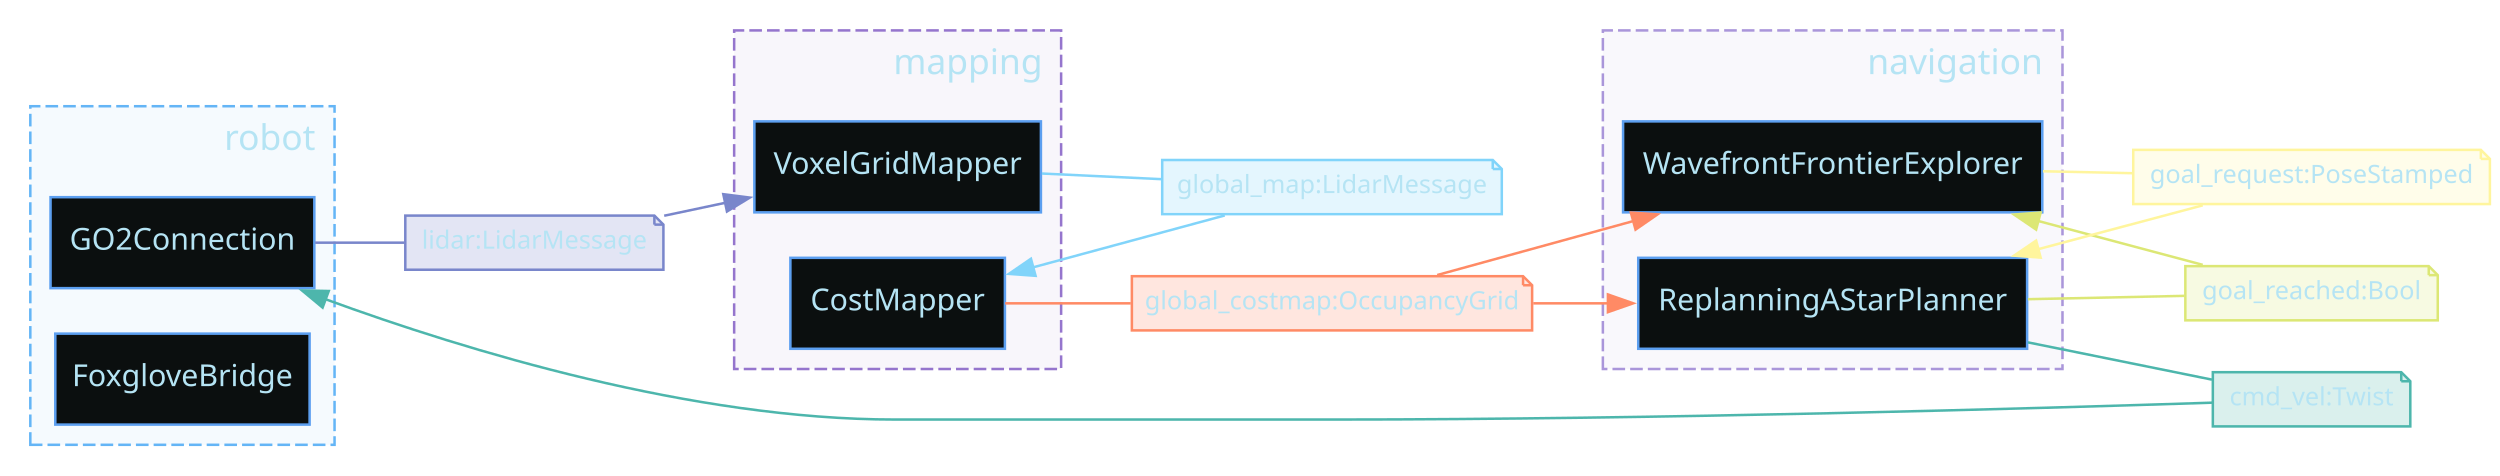
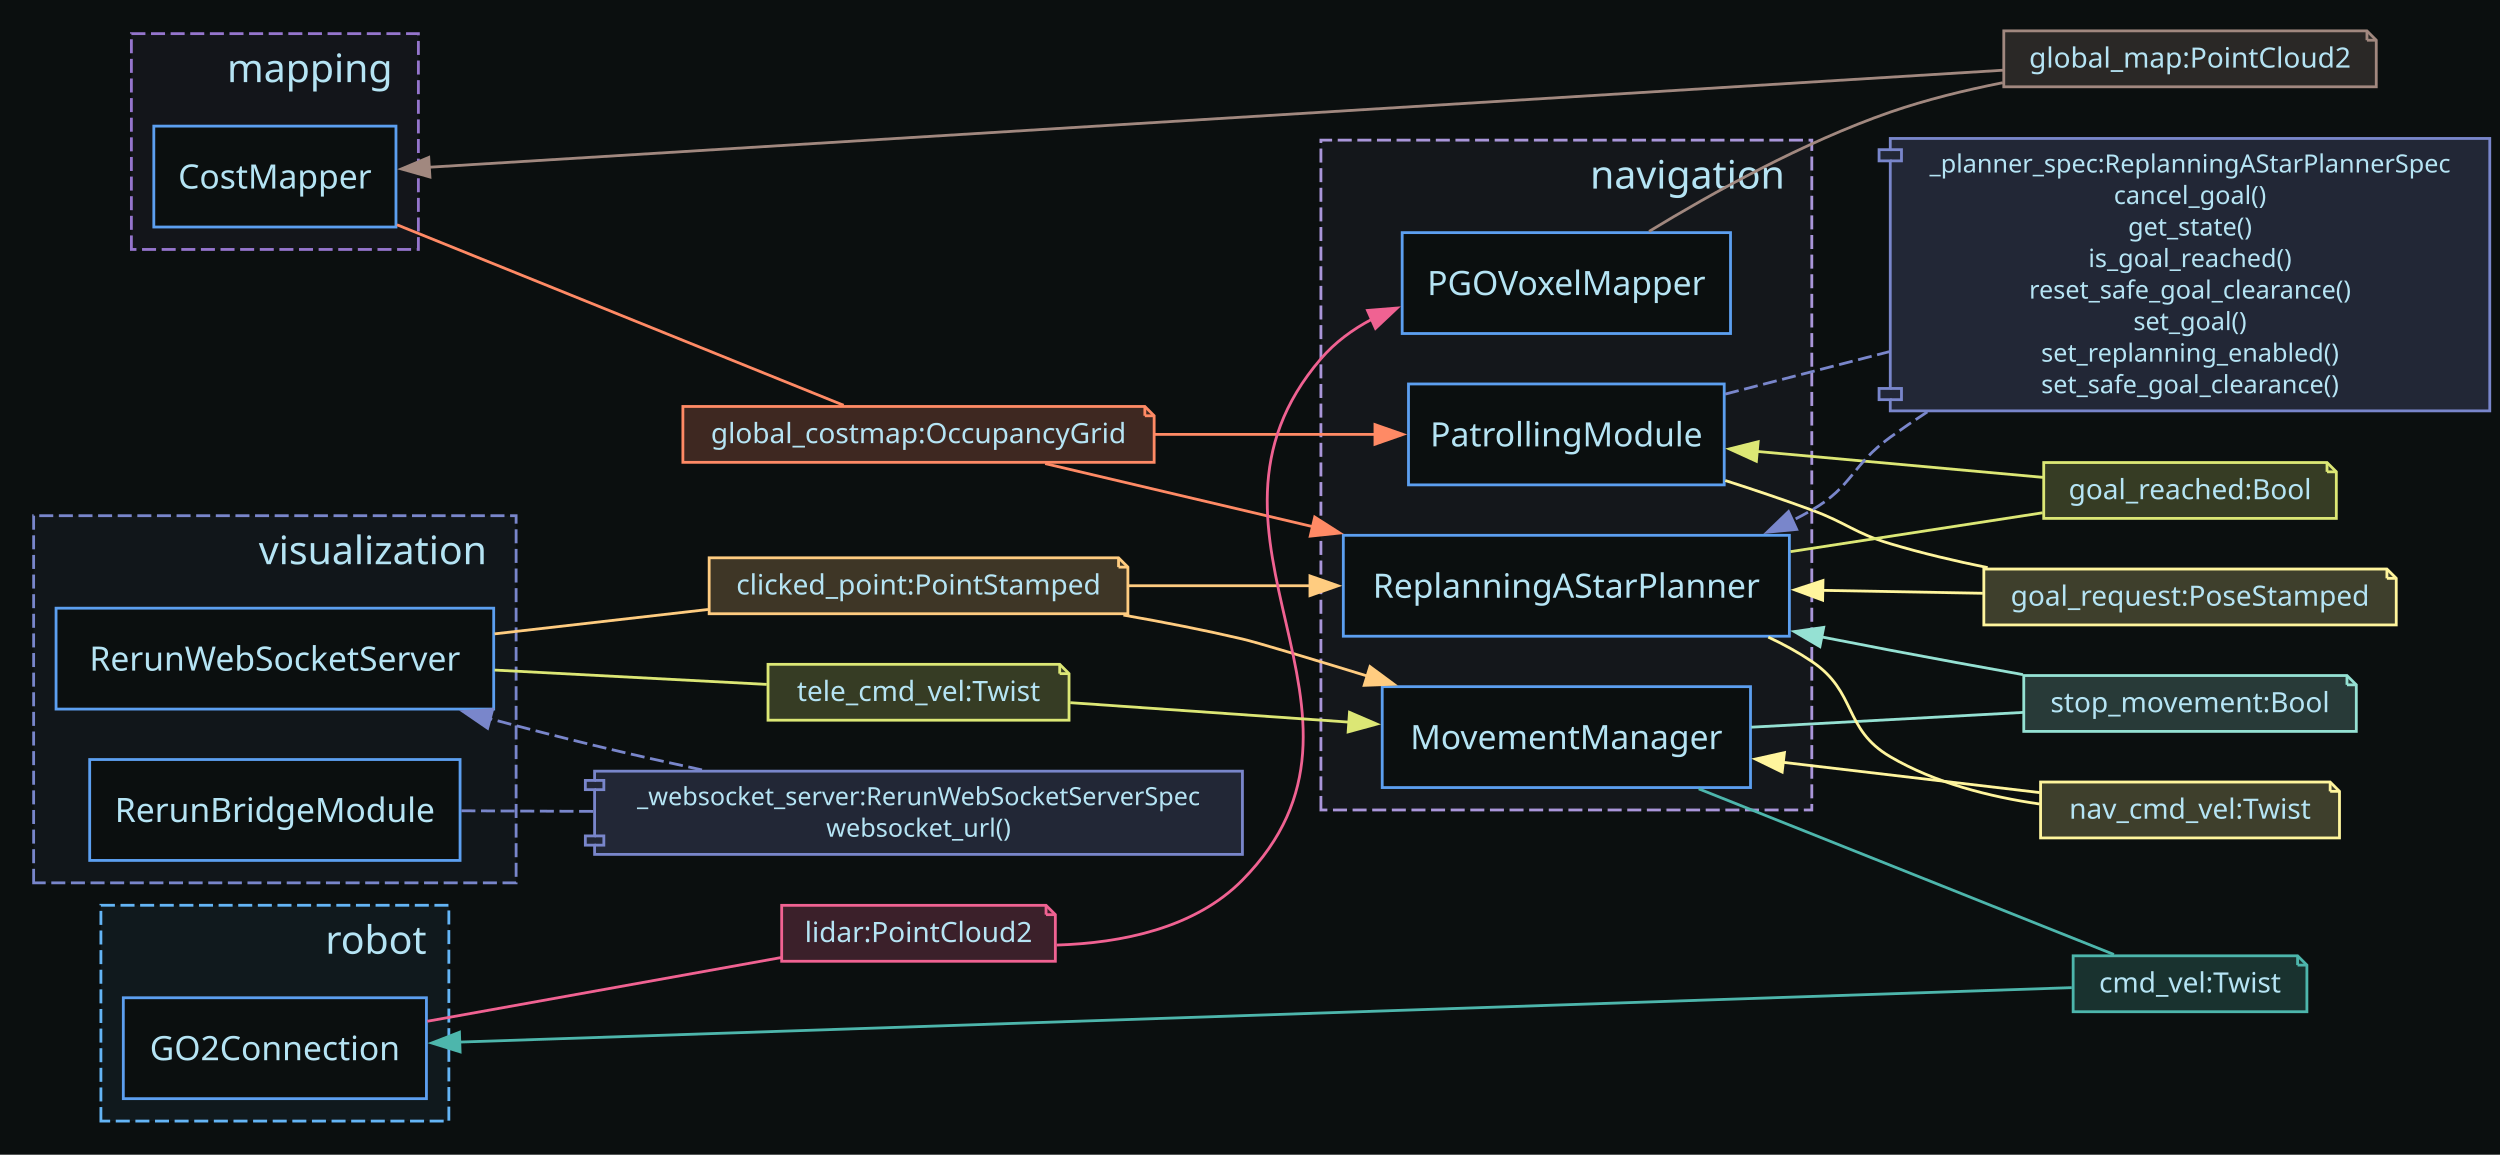
- <svg xmlns="http://www.w3.org/2000/svg" width="989pt" height="188pt" viewBox="0.00 0.00 989.40 188.00">
-   <g id="graph0" class="graph" transform="scale(1 1) rotate(0) translate(4 184)">
+ <svg xmlns="http://www.w3.org/2000/svg" width="892pt" height="412pt" viewBox="0.00 0.00 892.00 412.00">
+   <g id="graph0" class="graph" transform="scale(1 1) rotate(0) translate(4 408)">
+     <polygon fill="#0b0f0f" stroke="none" points="-4,4 -4,-408 888.35,-408 888.35,4 -4,4" />
    <g id="clust1" class="cluster">
-       <polygon fill="#9575cd" fill-opacity="0.063" stroke="#9575cd" stroke-dasharray="5,2" points="286.55,-38 286.55,-172 415.95,-172 415.95,-38 286.55,-38" />
-       <text text-anchor="middle" x="379.08" y="-154.7" font-family="fixed" font-size="14.00" fill="#b5e4f4">mapping</text>
+       <polygon fill="#9575cd" fill-opacity="0.063" stroke="#9575cd" stroke-dasharray="5,2" points="42.88,-319 42.88,-396 145.28,-396 145.28,-319 42.88,-319" />
+       <text xml:space="preserve" text-anchor="middle" x="106.53" y="-378.7" font-family="fixed" font-size="14.00" fill="#b5e4f4">mapping</text>
    </g>
    <g id="clust2" class="cluster">
-       <polygon fill="#aa96da" fill-opacity="0.063" stroke="#aa96da" stroke-dasharray="5,2" points="630.35,-38 630.35,-172 812.25,-172 812.25,-38 630.35,-38" />
-       <text text-anchor="middle" x="769.75" y="-154.7" font-family="fixed" font-size="14.00" fill="#b5e4f4">navigation</text>
+       <polygon fill="#aa96da" fill-opacity="0.063" stroke="#aa96da" stroke-dasharray="5,2" points="467.3,-119 467.3,-358 642.45,-358 642.45,-119 467.3,-119" />
+       <text xml:space="preserve" text-anchor="middle" x="598.08" y="-340.7" font-family="fixed" font-size="14.00" fill="#b5e4f4">navigation</text>
    </g>
    <g id="clust3" class="cluster">
-       <polygon fill="#64b5f6" fill-opacity="0.063" stroke="#64b5f6" stroke-dasharray="5,2" points="8,-8 8,-142 128.4,-142 128.4,-8 8,-8" />
-       <text text-anchor="middle" x="102.78" y="-124.7" font-family="fixed" font-size="14.00" fill="#b5e4f4">robot</text>
+       <polygon fill="#64b5f6" fill-opacity="0.063" stroke="#64b5f6" stroke-dasharray="5,2" points="32,-8 32,-85 156.15,-85 156.15,-8 32,-8" />
+       <text xml:space="preserve" text-anchor="middle" x="130.15" y="-67.7" font-family="fixed" font-size="14.00" fill="#b5e4f4">robot</text>
+     </g>
+     <g id="clust4" class="cluster">
+       <polygon fill="#7986cb" fill-opacity="0.063" stroke="#7986cb" stroke-dasharray="5,2" points="8,-93 8,-224 180.15,-224 180.15,-93 8,-93" />
+       <text xml:space="preserve" text-anchor="middle" x="129.03" y="-206.7" font-family="fixed" font-size="14.00" fill="#b5e4f4">visualization</text>
    </g>
    <g id="node1" class="node">
-       <polygon fill="#0b0f0f" stroke="#5c9ff0" points="393.7,-82 308.8,-82 308.8,-46 393.7,-46 393.7,-82" />
-       <text text-anchor="middle" x="351.25" y="-61.23" font-family="fixed" font-size="12.00" fill="#b5e4f4">CostMapper</text>
+       <polygon fill="#0b0f0f" stroke="#5c9ff0" points="137.28,-363 50.88,-363 50.88,-327 137.28,-327 137.28,-363" />
+       <text xml:space="preserve" text-anchor="middle" x="94.08" y="-340.73" font-family="fixed" font-size="12.00" fill="#b5e4f4">CostMapper</text>
+     </g>
+     <g id="node11" class="node">
+       <polygon fill="#ff8a65" fill-opacity="0.208" stroke="#ff8a65" points="404.48,-262.98 239.65,-262.98 239.65,-243.03 407.8,-243.03 407.8,-259.65 404.48,-262.98" />
+       <polyline fill="none" stroke="#ff8a65" points="404.48,-262.98 404.48,-259.65" />
+       <polyline fill="none" stroke="#ff8a65" points="407.8,-259.65 404.48,-259.65" />
+       <text xml:space="preserve" text-anchor="middle" x="323.73" y="-249.88" font-family="fixed" font-size="10.00" fill="#b5e4f4">global_costmap:OccupancyGrid</text>
+     </g>
+     <g id="edge6" class="edge">
+       <path fill="none" stroke="#ff8a65" d="M137.63,-327.8C184.47,-308.87 258.26,-279.05 297.01,-263.39" />
+     </g>
+     <g id="node2" class="node">
+       <polygon fill="#0b0f0f" stroke="#5c9ff0" points="620.58,-163 489.18,-163 489.18,-127 620.58,-127 620.58,-163" />
+       <text xml:space="preserve" text-anchor="middle" x="554.88" y="-140.72" font-family="fixed" font-size="12.00" fill="#b5e4f4">MovementManager</text>
+     </g>
+     <g id="node10" class="node">
+       <polygon fill="#4db6ac" fill-opacity="0.208" stroke="#4db6ac" points="815.78,-66.97 735.7,-66.97 735.7,-47.02 819.1,-47.02 819.1,-63.65 815.78,-66.97" />
+       <polyline fill="none" stroke="#4db6ac" points="815.78,-66.97 815.78,-63.65" />
+       <polyline fill="none" stroke="#4db6ac" points="819.1,-63.65 815.78,-63.65" />
+       <text xml:space="preserve" text-anchor="middle" x="777.4" y="-53.88" font-family="fixed" font-size="10.00" fill="#b5e4f4">cmd_vel:Twist</text>
+     </g>
+     <g id="edge4" class="edge">
+       <path fill="none" stroke="#4db6ac" d="M602.1,-126.55C647.07,-108.61 713.77,-81.99 750.24,-67.44" />
+     </g>
+     <g id="node17" class="node">
+       <polygon fill="#95e1d3" fill-opacity="0.208" stroke="#95e1d3" points="833.4,-166.97 718.08,-166.97 718.08,-147.03 836.73,-147.03 836.73,-163.65 833.4,-166.97" />
+       <polyline fill="none" stroke="#95e1d3" points="833.4,-166.97 833.4,-163.65" />
+       <polyline fill="none" stroke="#95e1d3" points="836.73,-163.65 833.4,-163.65" />
+       <text xml:space="preserve" text-anchor="middle" x="777.4" y="-153.88" font-family="fixed" font-size="10.00" fill="#b5e4f4">stop_movement:Bool</text>
+     </g>
+     <g id="edge19" class="edge">
+       <path fill="none" stroke="#95e1d3" d="M620.85,-148.54C651.59,-150.21 688.03,-152.19 717.9,-153.82" />
+     </g>
+     <g id="node3" class="node">
+       <polygon fill="#0b0f0f" stroke="#5c9ff0" points="613.45,-325 496.3,-325 496.3,-289 613.45,-289 613.45,-325" />
+       <text xml:space="preserve" text-anchor="middle" x="554.88" y="-302.73" font-family="fixed" font-size="12.00" fill="#b5e4f4">PGOVoxelMapper</text>
+     </g>
+     <g id="node12" class="node">
+       <polygon fill="#a1887f" fill-opacity="0.208" stroke="#a1887f" points="840.53,-396.98 710.95,-396.98 710.95,-377.02 843.85,-377.02 843.85,-393.65 840.53,-396.98" />
+       <polyline fill="none" stroke="#a1887f" points="840.53,-396.98 840.53,-393.65" />
+       <polyline fill="none" stroke="#a1887f" points="843.85,-393.65 840.53,-393.65" />
+       <text xml:space="preserve" text-anchor="middle" x="777.4" y="-383.88" font-family="fixed" font-size="10.00" fill="#b5e4f4">global_map:PointCloud2</text>
+     </g>
+     <g id="edge9" class="edge">
+       <path fill="none" stroke="#a1887f" d="M584.4,-325.43C606.92,-339.16 639.57,-357.31 670.45,-368 683.16,-372.4 697.11,-375.83 710.58,-378.49" />
+     </g>
+     <g id="node4" class="node">
+       <polygon fill="#0b0f0f" stroke="#5c9ff0" points="611.2,-271 498.55,-271 498.55,-235 611.2,-235 611.2,-271" />
+       <text xml:space="preserve" text-anchor="middle" x="554.88" y="-248.72" font-family="fixed" font-size="12.00" fill="#b5e4f4">PatrollingModule</text>
+     </g>
+     <g id="node14" class="node">
+       <polygon fill="#fff59d" fill-opacity="0.208" stroke="#fff59d" points="847.65,-204.97 703.83,-204.97 703.83,-185.03 850.98,-185.03 850.98,-201.65 847.65,-204.97" />
+       <polyline fill="none" stroke="#fff59d" points="847.65,-204.97 847.65,-201.65" />
+       <polyline fill="none" stroke="#fff59d" points="850.98,-201.65 847.65,-201.65" />
+       <text xml:space="preserve" text-anchor="middle" x="777.4" y="-191.88" font-family="fixed" font-size="10.00" fill="#b5e4f4">goal_request:PoseStamped</text>
+     </g>
+     <g id="edge13" class="edge">
+       <path fill="none" stroke="#fff59d" d="M611.58,-236.55C621.91,-233.24 632.55,-229.65 642.45,-226 655.15,-221.31 657.48,-217.89 670.45,-214 681.55,-210.67 693.49,-207.84 705.2,-205.47" />
+     </g>
+     <g id="node19" class="node">
+       <polygon fill="#7986cb" fill-opacity="0.208" stroke="#7986cb" points="884.35,-358.6 670.45,-358.6 670.45,-354.6 666.45,-354.6 666.45,-350.6 670.45,-350.6 670.45,-269.4 666.45,-269.4 666.45,-265.4 670.45,-265.4 670.45,-261.4 884.35,-261.4 884.35,-358.6" />
+       <polyline fill="none" stroke="#7986cb" points="670.45,-354.6 674.45,-354.6 674.45,-350.6 670.45,-350.6" />
+       <polyline fill="none" stroke="#7986cb" points="670.45,-269.4 674.45,-269.4 674.45,-265.4 670.45,-265.4" />
+       <text xml:space="preserve" text-anchor="middle" x="777.4" y="-346.45" font-family="fixed" font-size="9.00" fill="#b5e4f4">_planner_spec:ReplanningAStarPlannerSpec</text>
+       <text xml:space="preserve" text-anchor="middle" x="777.4" y="-335.2" font-family="fixed" font-size="9.00" fill="#b5e4f4">cancel_goal()</text>
+       <text xml:space="preserve" text-anchor="middle" x="777.4" y="-323.95" font-family="fixed" font-size="9.00" fill="#b5e4f4">get_state()</text>
+       <text xml:space="preserve" text-anchor="middle" x="777.4" y="-312.7" font-family="fixed" font-size="9.00" fill="#b5e4f4">is_goal_reached()</text>
+       <text xml:space="preserve" text-anchor="middle" x="777.4" y="-301.45" font-family="fixed" font-size="9.00" fill="#b5e4f4">reset_safe_goal_clearance()</text>
+       <text xml:space="preserve" text-anchor="middle" x="777.4" y="-290.2" font-family="fixed" font-size="9.00" fill="#b5e4f4">set_goal()</text>
+       <text xml:space="preserve" text-anchor="middle" x="777.4" y="-278.95" font-family="fixed" font-size="9.00" fill="#b5e4f4">set_replanning_enabled()</text>
+       <text xml:space="preserve" text-anchor="middle" x="777.4" y="-267.7" font-family="fixed" font-size="9.00" fill="#b5e4f4">set_safe_goal_clearance()</text>
+     </g>
+     <g id="edge23" class="edge">
+       <path fill="none" stroke="#7986cb" stroke-dasharray="5,2" d="M611.52,-267.38C629.39,-272 649.81,-277.28 670.05,-282.51" />
+     </g>
+     <g id="node5" class="node">
+       <polygon fill="#0b0f0f" stroke="#5c9ff0" points="634.45,-217 475.3,-217 475.3,-181 634.45,-181 634.45,-217" />
+       <text xml:space="preserve" text-anchor="middle" x="554.88" y="-194.72" font-family="fixed" font-size="12.00" fill="#b5e4f4">ReplanningAStarPlanner</text>
+     </g>
+     <g id="node13" class="node">
+       <polygon fill="#dce775" fill-opacity="0.208" stroke="#dce775" points="826.28,-242.97 725.2,-242.97 725.2,-223.03 829.6,-223.03 829.6,-239.65 826.28,-242.97" />
+       <polyline fill="none" stroke="#dce775" points="826.28,-242.97 826.28,-239.65" />
+       <polyline fill="none" stroke="#dce775" points="829.6,-239.65 826.28,-239.65" />
+       <text xml:space="preserve" text-anchor="middle" x="777.4" y="-229.88" font-family="fixed" font-size="10.00" fill="#b5e4f4">goal_reached:Bool</text>
+     </g>
+     <g id="edge11" class="edge">
+       <path fill="none" stroke="#dce775" d="M634.87,-211.18C664.78,-215.79 698.03,-220.92 724.79,-225.04" />
+     </g>
+     <g id="node16" class="node">
+       <polygon fill="#fff59d" fill-opacity="0.208" stroke="#fff59d" points="827.4,-128.97 724.08,-128.97 724.08,-109.03 830.73,-109.03 830.73,-125.65 827.4,-128.97" />
+       <polyline fill="none" stroke="#fff59d" points="827.4,-128.97 827.4,-125.65" />
+       <polyline fill="none" stroke="#fff59d" points="830.73,-125.65 827.4,-125.65" />
+       <text xml:space="preserve" text-anchor="middle" x="777.4" y="-115.88" font-family="fixed" font-size="10.00" fill="#b5e4f4">nav_cmd_vel:Twist</text>
+     </g>
+     <g id="edge17" class="edge">
+       <path fill="none" stroke="#fff59d" d="M626.93,-180.67C632.37,-178.13 637.62,-175.25 642.45,-172 658.69,-161.07 653.56,-147.89 670.45,-138 686.42,-128.65 705.88,-123.69 723.74,-121.13" />
+     </g>
+     <g id="node6" class="node">
+       <polygon fill="#0b0f0f" stroke="#5c9ff0" points="148.15,-52 40,-52 40,-16 148.15,-16 148.15,-52" />
+       <text xml:space="preserve" text-anchor="middle" x="94.08" y="-29.73" font-family="fixed" font-size="12.00" fill="#b5e4f4">GO2Connection</text>
+     </g>
+     <g id="node15" class="node">
+       <polygon fill="#f06292" fill-opacity="0.208" stroke="#f06292" points="369.23,-84.97 274.9,-84.97 274.9,-65.03 372.55,-65.03 372.55,-81.65 369.23,-84.97" />
+       <polyline fill="none" stroke="#f06292" points="369.23,-84.97 369.23,-81.65" />
+       <polyline fill="none" stroke="#f06292" points="372.55,-81.65 369.23,-81.65" />
+       <text xml:space="preserve" text-anchor="middle" x="323.73" y="-71.88" font-family="fixed" font-size="10.00" fill="#b5e4f4">lidar:PointCloud2</text>
+     </g>
+     <g id="edge15" class="edge">
+       <path fill="none" stroke="#f06292" d="M148.45,-43.61C186.69,-50.5 237.76,-59.7 274.72,-66.35" />
+     </g>
+     <g id="node7" class="node">
+       <polygon fill="#0b0f0f" stroke="#5c9ff0" points="160.15,-137 28,-137 28,-101 160.15,-101 160.15,-137" />
+       <text xml:space="preserve" text-anchor="middle" x="94.08" y="-114.72" font-family="fixed" font-size="12.00" fill="#b5e4f4">RerunBridgeModule</text>
+     </g>
+     <g id="node20" class="node">
+       <polygon fill="#7986cb" fill-opacity="0.208" stroke="#7986cb" points="439.3,-132.85 208.15,-132.85 208.15,-129.55 204.85,-129.55 204.85,-126.25 208.15,-126.25 208.15,-109.75 204.85,-109.75 204.85,-106.45 208.15,-106.45 208.15,-103.15 439.3,-103.15 439.3,-132.85" />
+       <polyline fill="none" stroke="#7986cb" points="208.15,-129.55 211.45,-129.55 211.45,-126.25 208.15,-126.25" />
+       <polyline fill="none" stroke="#7986cb" points="208.15,-109.75 211.45,-109.75 211.45,-106.45 208.15,-106.45" />
+       <text xml:space="preserve" text-anchor="middle" x="323.73" y="-120.7" font-family="fixed" font-size="9.00" fill="#b5e4f4">_websocket_server:RerunWebSocketServerSpec</text>
+       <text xml:space="preserve" text-anchor="middle" x="323.73" y="-109.45" font-family="fixed" font-size="9.00" fill="#b5e4f4">websocket_url()</text>
+     </g>
+     <g id="edge25" class="edge">
+       <path fill="none" stroke="#7986cb" stroke-dasharray="5,2" d="M160.62,-118.71C175.46,-118.65 191.65,-118.58 207.86,-118.5" />
    </g>
    <g id="node8" class="node">
-       <polygon fill="#ff8a65" fill-opacity="0.208" stroke="#ff8a65" points="598.77,-74.72 443.95,-74.72 443.95,-53.27 602.35,-53.27 602.35,-71.15 598.77,-74.72" />
-       <polyline fill="none" stroke="#ff8a65" points="598.77,-74.72 598.77,-71.15" />
-       <polyline fill="none" stroke="#ff8a65" points="602.35,-71.15 598.77,-71.15" />
-       <text text-anchor="middle" x="523.15" y="-61.62" font-family="fixed" font-size="10.00" fill="#b5e4f4">global_costmap:OccupancyGrid</text>
+       <polygon fill="#0b0f0f" stroke="#5c9ff0" points="172.15,-191 16,-191 16,-155 172.15,-155 172.15,-191" />
+       <text xml:space="preserve" text-anchor="middle" x="94.08" y="-168.72" font-family="fixed" font-size="12.00" fill="#b5e4f4">RerunWebSocketServer</text>
+     </g>
+     <g id="node9" class="node">
+       <polygon fill="#ffcc80" fill-opacity="0.208" stroke="#ffcc80" points="395.1,-208.97 249.03,-208.97 249.03,-189.03 398.43,-189.03 398.43,-205.65 395.1,-208.97" />
+       <polyline fill="none" stroke="#ffcc80" points="395.1,-208.97 395.1,-205.65" />
+       <polyline fill="none" stroke="#ffcc80" points="398.43,-205.65 395.1,-205.65" />
+       <text xml:space="preserve" text-anchor="middle" x="323.73" y="-195.88" font-family="fixed" font-size="10.00" fill="#b5e4f4">clicked_point:PointStamped</text>
+     </g>
+     <g id="edge1" class="edge">
+       <path fill="none" stroke="#ffcc80" d="M172.46,-181.84C197.08,-184.65 224.25,-187.75 248.63,-190.54" />
+     </g>
+     <g id="node18" class="node">
+       <polygon fill="#dce775" fill-opacity="0.208" stroke="#dce775" points="374.1,-170.97 270.03,-170.97 270.03,-151.03 377.43,-151.03 377.43,-167.65 374.1,-170.97" />
+       <polyline fill="none" stroke="#dce775" points="374.1,-170.97 374.1,-167.65" />
+       <polyline fill="none" stroke="#dce775" points="377.43,-167.65 374.1,-167.65" />
+       <text xml:space="preserve" text-anchor="middle" x="323.73" y="-157.88" font-family="fixed" font-size="10.00" fill="#b5e4f4">tele_cmd_vel:Twist</text>
+     </g>
+     <g id="edge21" class="edge">
+       <path fill="none" stroke="#dce775" d="M172.46,-168.92C204.43,-167.24 240.68,-165.32 269.57,-163.8" />
    </g>
    <g id="edge3" class="edge">
-       <path fill="none" stroke="#ff8a65" d="M393.81,-64C408.84,-64 426.35,-64 443.51,-64" />
-     </g>
-     <g id="node2" class="node">
-       <polygon fill="#0b0f0f" stroke="#5c9ff0" points="407.95,-136 294.55,-136 294.55,-100 407.95,-100 407.95,-136" />
-       <text text-anchor="middle" x="351.25" y="-115.22" font-family="fixed" font-size="12.00" fill="#b5e4f4">VoxelGridMapper</text>
-     </g>
-     <g id="node9" class="node">
-       <polygon fill="#81d4fa" fill-opacity="0.208" stroke="#81d4fa" points="586.77,-120.72 455.95,-120.72 455.95,-99.28 590.35,-99.28 590.35,-117.15 586.77,-120.72" />
-       <polyline fill="none" stroke="#81d4fa" points="586.77,-120.72 586.77,-117.15" />
-       <polyline fill="none" stroke="#81d4fa" points="590.35,-117.15 586.77,-117.15" />
-       <text text-anchor="middle" x="523.15" y="-107.62" font-family="fixed" font-size="10.00" fill="#b5e4f4">global_map:LidarMessage</text>
-     </g>
-     <g id="edge6" class="edge">
-       <path fill="none" stroke="#81d4fa" d="M408.35,-115.36C423.43,-114.65 439.89,-113.87 455.48,-113.14" />
-     </g>
-     <g id="node3" class="node">
-       <polygon fill="#0b0f0f" stroke="#5c9ff0" points="798.25,-82 644.35,-82 644.35,-46 798.25,-46 798.25,-82" />
-       <text text-anchor="middle" x="721.3" y="-61.23" font-family="fixed" font-size="12.00" fill="#b5e4f4">ReplanningAStarPlanner</text>
-     </g>
-     <g id="node7" class="node">
-       <polygon fill="#4db6ac" fill-opacity="0.208" stroke="#4db6ac" points="946.32,-36.73 871.75,-36.73 871.75,-15.28 949.9,-15.28 949.9,-33.15 946.32,-36.73" />
-       <polyline fill="none" stroke="#4db6ac" points="946.32,-36.73 946.32,-33.15" />
-       <polyline fill="none" stroke="#4db6ac" points="949.9,-33.15 946.32,-33.15" />
-       <text text-anchor="middle" x="910.82" y="-23.62" font-family="fixed" font-size="10.00" fill="#b5e4f4">cmd_vel:Twist</text>
-     </g>
-     <g id="edge1" class="edge">
-       <path fill="none" stroke="#4db6ac" d="M798.57,-48.54C823.62,-43.47 850.39,-38.04 871.4,-33.79" />
-     </g>
-     <g id="node10" class="node">
-       <polygon fill="#dce775" fill-opacity="0.208" stroke="#dce775" points="957.2,-78.72 860.87,-78.72 860.87,-57.27 960.77,-57.27 960.77,-75.15 957.2,-78.72" />
-       <polyline fill="none" stroke="#dce775" points="957.2,-78.72 957.2,-75.15" />
-       <polyline fill="none" stroke="#dce775" points="960.77,-75.15 957.2,-75.15" />
-       <text text-anchor="middle" x="910.82" y="-65.62" font-family="fixed" font-size="10.00" fill="#b5e4f4">goal_reached:Bool</text>
+       <path fill="none" stroke="#ffcc80" d="M396.83,-188.54C410.98,-186.06 425.66,-183.2 439.3,-180 444.39,-178.81 463.15,-173.15 484.05,-166.73" />
+       <polygon fill="#ffcc80" stroke="#ffcc80" points="484.81,-170.16 493.33,-163.87 482.74,-163.47 484.81,-170.16" />
+     </g>
+     <g id="edge2" class="edge">
+       <path fill="none" stroke="#ffcc80" d="M398.81,-199C419.42,-199 442.05,-199 463.49,-199" />
+       <polygon fill="#ffcc80" stroke="#ffcc80" points="463.4,-202.5 473.4,-199 463.4,-195.5 463.4,-202.5" />
+     </g>
+     <g id="edge5" class="edge">
+       <path fill="none" stroke="#4db6ac" d="M735.21,-55.61C620.8,-51.75 298.43,-40.86 159.79,-36.18" />
+       <polygon fill="#4db6ac" stroke="#4db6ac" points="160.16,-32.7 150.05,-35.86 159.93,-39.69 160.16,-32.7" />
    </g>
    <g id="edge8" class="edge">
-       <path fill="none" stroke="#dce775" d="M798.57,-65.63C819.46,-66.07 841.55,-66.54 860.49,-66.95" />
-     </g>
-     <g id="node4" class="node">
-       <polygon fill="#0b0f0f" stroke="#5c9ff0" points="804.25,-136 638.35,-136 638.35,-100 804.25,-100 804.25,-136" />
-       <text text-anchor="middle" x="721.3" y="-115.22" font-family="fixed" font-size="12.00" fill="#b5e4f4">WavefrontFrontierExplorer</text>
-     </g>
-     <g id="node11" class="node">
-       <polygon fill="#fff59d" fill-opacity="0.208" stroke="#fff59d" points="977.82,-124.72 840.25,-124.72 840.25,-103.28 981.4,-103.28 981.4,-121.15 977.82,-124.72" />
-       <polyline fill="none" stroke="#fff59d" points="977.82,-124.72 977.82,-121.15" />
-       <polyline fill="none" stroke="#fff59d" points="981.4,-121.15 977.82,-121.15" />
-       <text text-anchor="middle" x="910.82" y="-111.62" font-family="fixed" font-size="10.00" fill="#b5e4f4">goal_request:PoseStamped</text>
+       <path fill="none" stroke="#ff8a65" d="M408.1,-253C433.95,-253 462.1,-253 486.7,-253" />
+       <polygon fill="#ff8a65" stroke="#ff8a65" points="486.59,-256.5 496.59,-253 486.59,-249.5 486.59,-256.5" />
+     </g>
+     <g id="edge7" class="edge">
+       <path fill="none" stroke="#ff8a65" d="M368.91,-242.59C396.02,-236.2 431.71,-227.79 464.5,-220.06" />
+       <polygon fill="#ff8a65" stroke="#ff8a65" points="465.09,-223.52 474.02,-217.82 463.49,-216.7 465.09,-223.52" />
    </g>
    <g id="edge10" class="edge">
-       <path fill="none" stroke="#fff59d" d="M804.55,-116.25C816.36,-115.99 828.42,-115.74 839.96,-115.49" />
-     </g>
-     <g id="node5" class="node">
-       <polygon fill="#0b0f0f" stroke="#5c9ff0" points="118.53,-52 17.88,-52 17.88,-16 118.53,-16 118.53,-52" />
-       <text text-anchor="middle" x="68.2" y="-31.23" font-family="fixed" font-size="12.00" fill="#b5e4f4">FoxgloveBridge</text>
-     </g>
-     <g id="node6" class="node">
-       <polygon fill="#0b0f0f" stroke="#5c9ff0" points="120.4,-106 16,-106 16,-70 120.4,-70 120.4,-106" />
-       <text text-anchor="middle" x="68.2" y="-85.22" font-family="fixed" font-size="12.00" fill="#b5e4f4">GO2Connection</text>
-     </g>
-     <g id="node12" class="node">
-       <polygon fill="#7986cb" fill-opacity="0.208" stroke="#7986cb" points="254.98,-98.72 156.4,-98.72 156.4,-77.28 258.55,-77.28 258.55,-95.15 254.98,-98.72" />
-       <polyline fill="none" stroke="#7986cb" points="254.98,-98.72 254.98,-95.15" />
-       <polyline fill="none" stroke="#7986cb" points="258.55,-95.15 254.98,-95.15" />
-       <text text-anchor="middle" x="207.48" y="-85.62" font-family="fixed" font-size="10.00" fill="#b5e4f4">lidar:LidarMessage</text>
+       <path fill="none" stroke="#a1887f" d="M710.67,-382.95C576.38,-374.67 272.82,-355.96 149.1,-348.33" />
+       <polygon fill="#a1887f" stroke="#a1887f" points="149.4,-344.84 139.21,-347.72 148.97,-351.83 149.4,-344.84" />
    </g>
    <g id="edge12" class="edge">
-       <path fill="none" stroke="#7986cb" d="M120.71,-88C132.27,-88 144.53,-88 156.05,-88" />
-     </g>
-     <g id="edge2" class="edge">
-       <path fill="none" stroke="#4db6ac" d="M871.51,-24.68C802.21,-22.41 651.4,-18 524.15,-18 350.25,-18 350.25,-18 350.25,-18 270.11,-18 180.82,-45.13 124.84,-65.61" />
-       <polygon fill="#4db6ac" stroke="#4db6ac" points="123.67,-62.31 115.52,-69.08 126.11,-68.87 123.67,-62.31" />
-     </g>
-     <g id="edge4" class="edge">
-       <path fill="none" stroke="#ff8a65" d="M602.8,-64C612.53,-64 622.53,-64 632.38,-64" />
-       <polygon fill="#ff8a65" stroke="#ff8a65" points="632.35,-67.5 642.35,-64 632.35,-60.5 632.35,-67.5" />
-     </g>
-     <g id="edge5" class="edge">
-       <path fill="none" stroke="#ff8a65" d="M564.79,-75.19C587.28,-81.38 615.99,-89.28 642.6,-96.61" />
-       <polygon fill="#ff8a65" stroke="#ff8a65" points="641.43,-99.92 652,-99.2 643.28,-93.17 641.43,-99.92" />
-     </g>
-     <g id="edge7" class="edge">
-       <path fill="none" stroke="#81d4fa" d="M480.72,-98.78C457.83,-92.59 429.16,-84.82 404.71,-78.2" />
-       <polygon fill="#81d4fa" stroke="#81d4fa" points="405.84,-74.88 395.27,-75.65 404.01,-81.64 405.84,-74.88" />
-     </g>
-     <g id="edge9" class="edge">
-       <path fill="none" stroke="#dce775" d="M867.76,-79.22C848.48,-84.36 824.97,-90.63 802.51,-96.61" />
-       <polygon fill="#dce775" stroke="#dce775" points="801.82,-93.18 793.06,-99.13 803.62,-99.94 801.82,-93.18" />
-     </g>
-     <g id="edge11" class="edge">
-       <path fill="none" stroke="#fff59d" d="M867.76,-102.78C848.48,-97.64 824.97,-91.37 802.51,-85.39" />
-       <polygon fill="#fff59d" stroke="#fff59d" points="803.62,-82.06 793.06,-82.87 801.82,-88.82 803.62,-82.06" />
-     </g>
-     <g id="edge13" class="edge">
-       <path fill="none" stroke="#7986cb" d="M258.86,-98.66C266.74,-100.33 274.99,-102.07 283.17,-103.81" />
-       <polygon fill="#7986cb" stroke="#7986cb" points="282.25,-107.19 292.76,-105.84 283.7,-100.34 282.25,-107.19" />
+       <path fill="none" stroke="#dce775" d="M724.93,-237.67C694.51,-240.43 655.64,-243.95 622.85,-246.93" />
+       <polygon fill="#dce775" stroke="#dce775" points="622.67,-243.43 613.03,-247.82 623.31,-250.4 622.67,-243.43" />
+     </g>
+     <g id="edge14" class="edge">
+       <path fill="none" stroke="#fff59d" d="M703.47,-196.32C685.17,-196.65 665.32,-197.01 646.28,-197.36" />
+       <polygon fill="#fff59d" stroke="#fff59d" points="646.31,-193.86 636.38,-197.54 646.44,-200.86 646.31,-193.86" />
+     </g>
+     <g id="edge16" class="edge">
+       <path fill="none" stroke="#f06292" d="M373,-70.8C396.08,-71.51 422.32,-76.76 439.3,-94 497.97,-153.55 412.87,-216.55 467.3,-280 472.33,-285.86 478.61,-290.47 485.47,-294.09" />
+       <polygon fill="#f06292" stroke="#f06292" points="483.93,-297.23 494.49,-298.09 486.78,-290.83 483.93,-297.23" />
+     </g>
+     <g id="edge18" class="edge">
+       <path fill="none" stroke="#fff59d" d="M723.74,-125.21C696.36,-128.44 662.41,-132.44 632.21,-136" />
+       <polygon fill="#fff59d" stroke="#fff59d" points="631.87,-132.52 622.35,-137.16 632.69,-139.47 631.87,-132.52" />
+     </g>
+     <g id="edge20" class="edge">
+       <path fill="none" stroke="#95e1d3" d="M717.79,-167.29C702.38,-170.05 685.78,-173.09 670.45,-176 662.5,-177.51 654.25,-179.11 645.98,-180.73" />
+       <polygon fill="#95e1d3" stroke="#95e1d3" points="645.34,-177.29 636.21,-182.66 646.7,-184.16 645.34,-177.29" />
+     </g>
+     <g id="edge22" class="edge">
+       <path fill="none" stroke="#dce775" d="M377.87,-157.29C407.44,-155.22 444.76,-152.62 477.41,-150.34" />
+       <polygon fill="#dce775" stroke="#dce775" points="477.5,-153.84 487.24,-149.65 477.02,-146.86 477.5,-153.84" />
+     </g>
+     <g id="edge24" class="edge">
+       <path fill="none" stroke="#7986cb" stroke-dasharray="5,2" d="M683.67,-261.04C679.14,-258.09 674.7,-255.07 670.45,-252 656.67,-242.07 657.14,-234.52 642.45,-226 640.15,-224.67 637.78,-223.39 635.35,-222.18" />
+       <polygon fill="#7986cb" stroke="#7986cb" points="637.06,-219.11 626.51,-218.11 634.14,-225.47 637.06,-219.11" />
+     </g>
+     <g id="edge26" class="edge">
+       <path fill="none" stroke="#7986cb" stroke-dasharray="5,2" d="M246.47,-133.29C233.64,-136.06 220.5,-139.02 208.15,-142 195.98,-144.94 183.14,-148.25 170.64,-151.6" />
+       <polygon fill="#7986cb" stroke="#7986cb" points="169.98,-148.15 161.24,-154.14 171.8,-154.91 169.98,-148.15" />
    </g>
  </g>
</svg>
